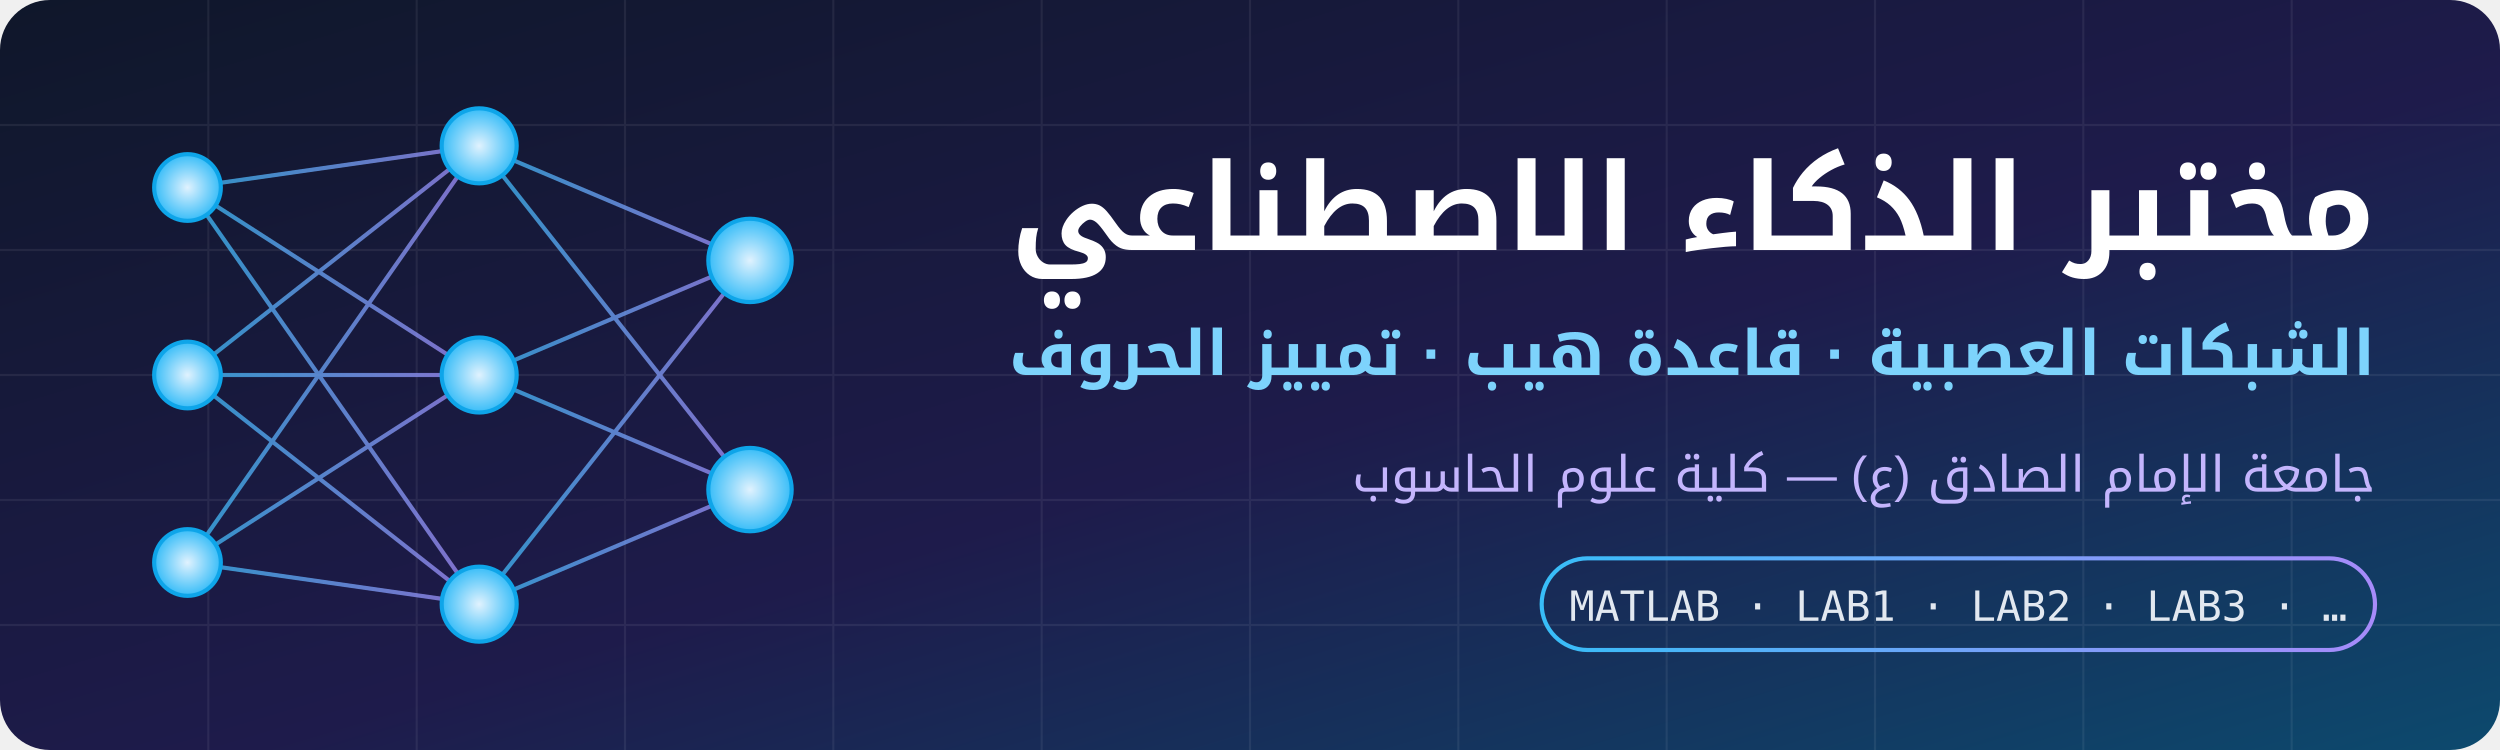
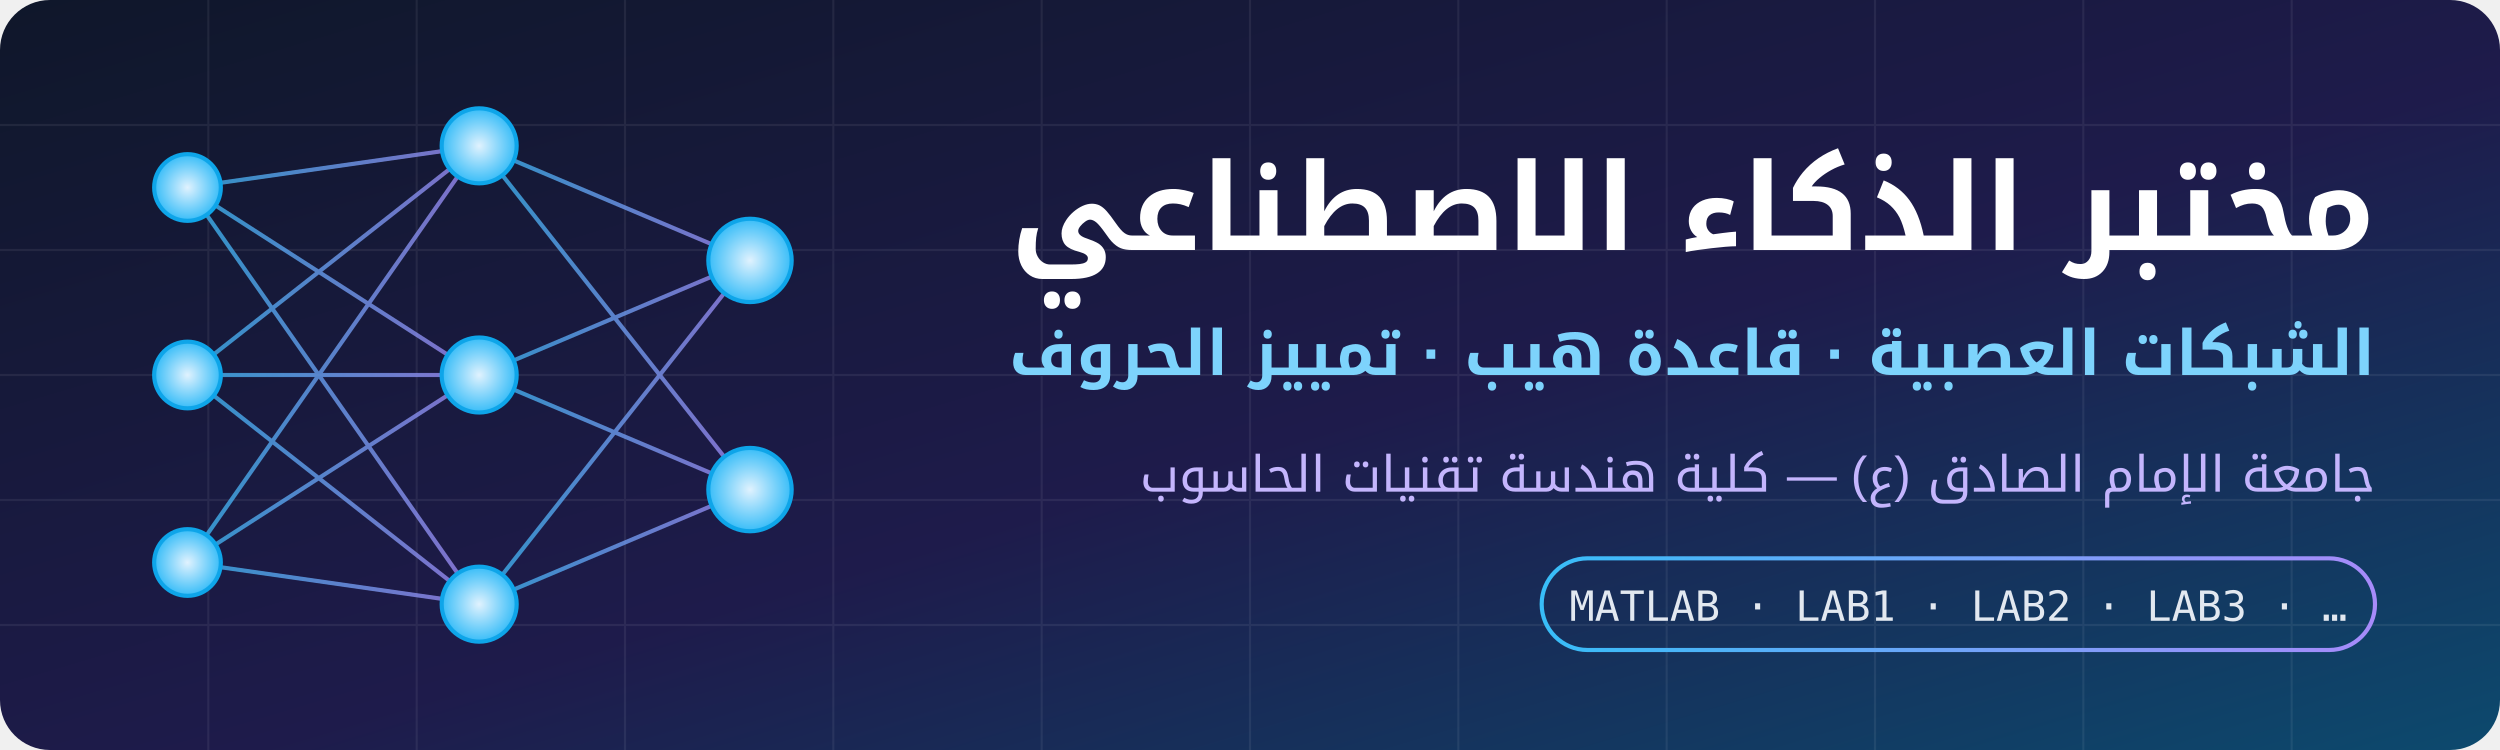
<svg xmlns="http://www.w3.org/2000/svg" direction="rtl" width="1200" height="360" viewBox="0 0 1200 360" font-family="'Noto Kufi Arabic','Noto Sans Arabic','Segoe UI',Tahoma,Arial,sans-serif">
  <defs>
    <linearGradient id="bg" x1="0" y1="0" x2="1" y2="1">
      <stop offset="0" stop-color="#0f172a" />
      <stop offset="0.55" stop-color="#1e1b4b" />
      <stop offset="1" stop-color="#0c4a6e" />
    </linearGradient>
    <linearGradient id="glow" x1="0" y1="0" x2="1" y2="0">
      <stop offset="0" stop-color="#38bdf8" />
      <stop offset="1" stop-color="#a78bfa" />
    </linearGradient>
    <radialGradient id="node" cx="0.5" cy="0.5" r="0.5">
      <stop offset="0" stop-color="#e0f2fe" />
      <stop offset="1" stop-color="#38bdf8" />
    </radialGradient>
  </defs>
  <rect width="1200" height="360" rx="24" fill="url(#bg)" />
  <g opacity="0.07" stroke="#fff">
    <path d="M0 60H1200M0 120H1200M0 180H1200M0 240H1200M0 300H1200" />
    <path d="M100 0V360M200 0V360M300 0V360M400 0V360M500 0V360M600 0V360M700 0V360M800 0V360M900 0V360M1000 0V360M1100 0V360" />
  </g>
  <g stroke="url(#glow)" stroke-width="2" opacity="0.75">
    <path d="M90 90L230 70M90 90L230 180M90 90L230 290M90 180L230 70M90 180L230 180M90 180L230 290M90 270L230 70M90 270L230 180M90 270L230 290" />
    <path d="M230 70L360 125M230 180L360 125M230 290L360 125M230 70L360 235M230 180L360 235M230 290L360 235" />
  </g>
  <g fill="url(#node)" stroke="#0ea5e9" stroke-width="2">
    <circle cx="90" cy="90" r="16" />
    <circle cx="90" cy="180" r="16" />
    <circle cx="90" cy="270" r="16" />
    <circle cx="230" cy="70" r="18" />
    <circle cx="230" cy="180" r="18" />
    <circle cx="230" cy="290" r="18" />
    <circle cx="360" cy="125" r="20" />
    <circle cx="360" cy="235" r="20" />
  </g>
  <g text-anchor="start">
    <text x="1140" y="120" fill="#ffffff" font-size="58" font-weight="700">مختبر الذكاء الاصطناعي</text>
    <text x="1140" y="180" fill="#7dd3fc" font-size="30" font-weight="600">الشبكات العصبية · قاعدة هيب · تمييز الحروف</text>
-     <text x="1140" y="236" fill="#c4b5fd" font-size="24">جامعة الإمام الصادق (ع) — كلية علوم الحاسوب</text>
+     <text x="1140" y="236" fill="#c4b5fd" font-size="24">جامعة الإمام الصادق (ع) — كلية هندسة تقنيات الحاسوب</text>
  </g>
  <rect x="740" y="268" width="400" height="44" rx="22" fill="none" stroke="url(#glow)" stroke-width="2" />
  <text x="940" y="298" text-anchor="middle" fill="#e2e8f0" font-size="20" font-family="Consolas,Menlo,monospace" direction="ltr">MATLAB · LAB1 · LAB2 · LAB3 · …</text>
</svg>
